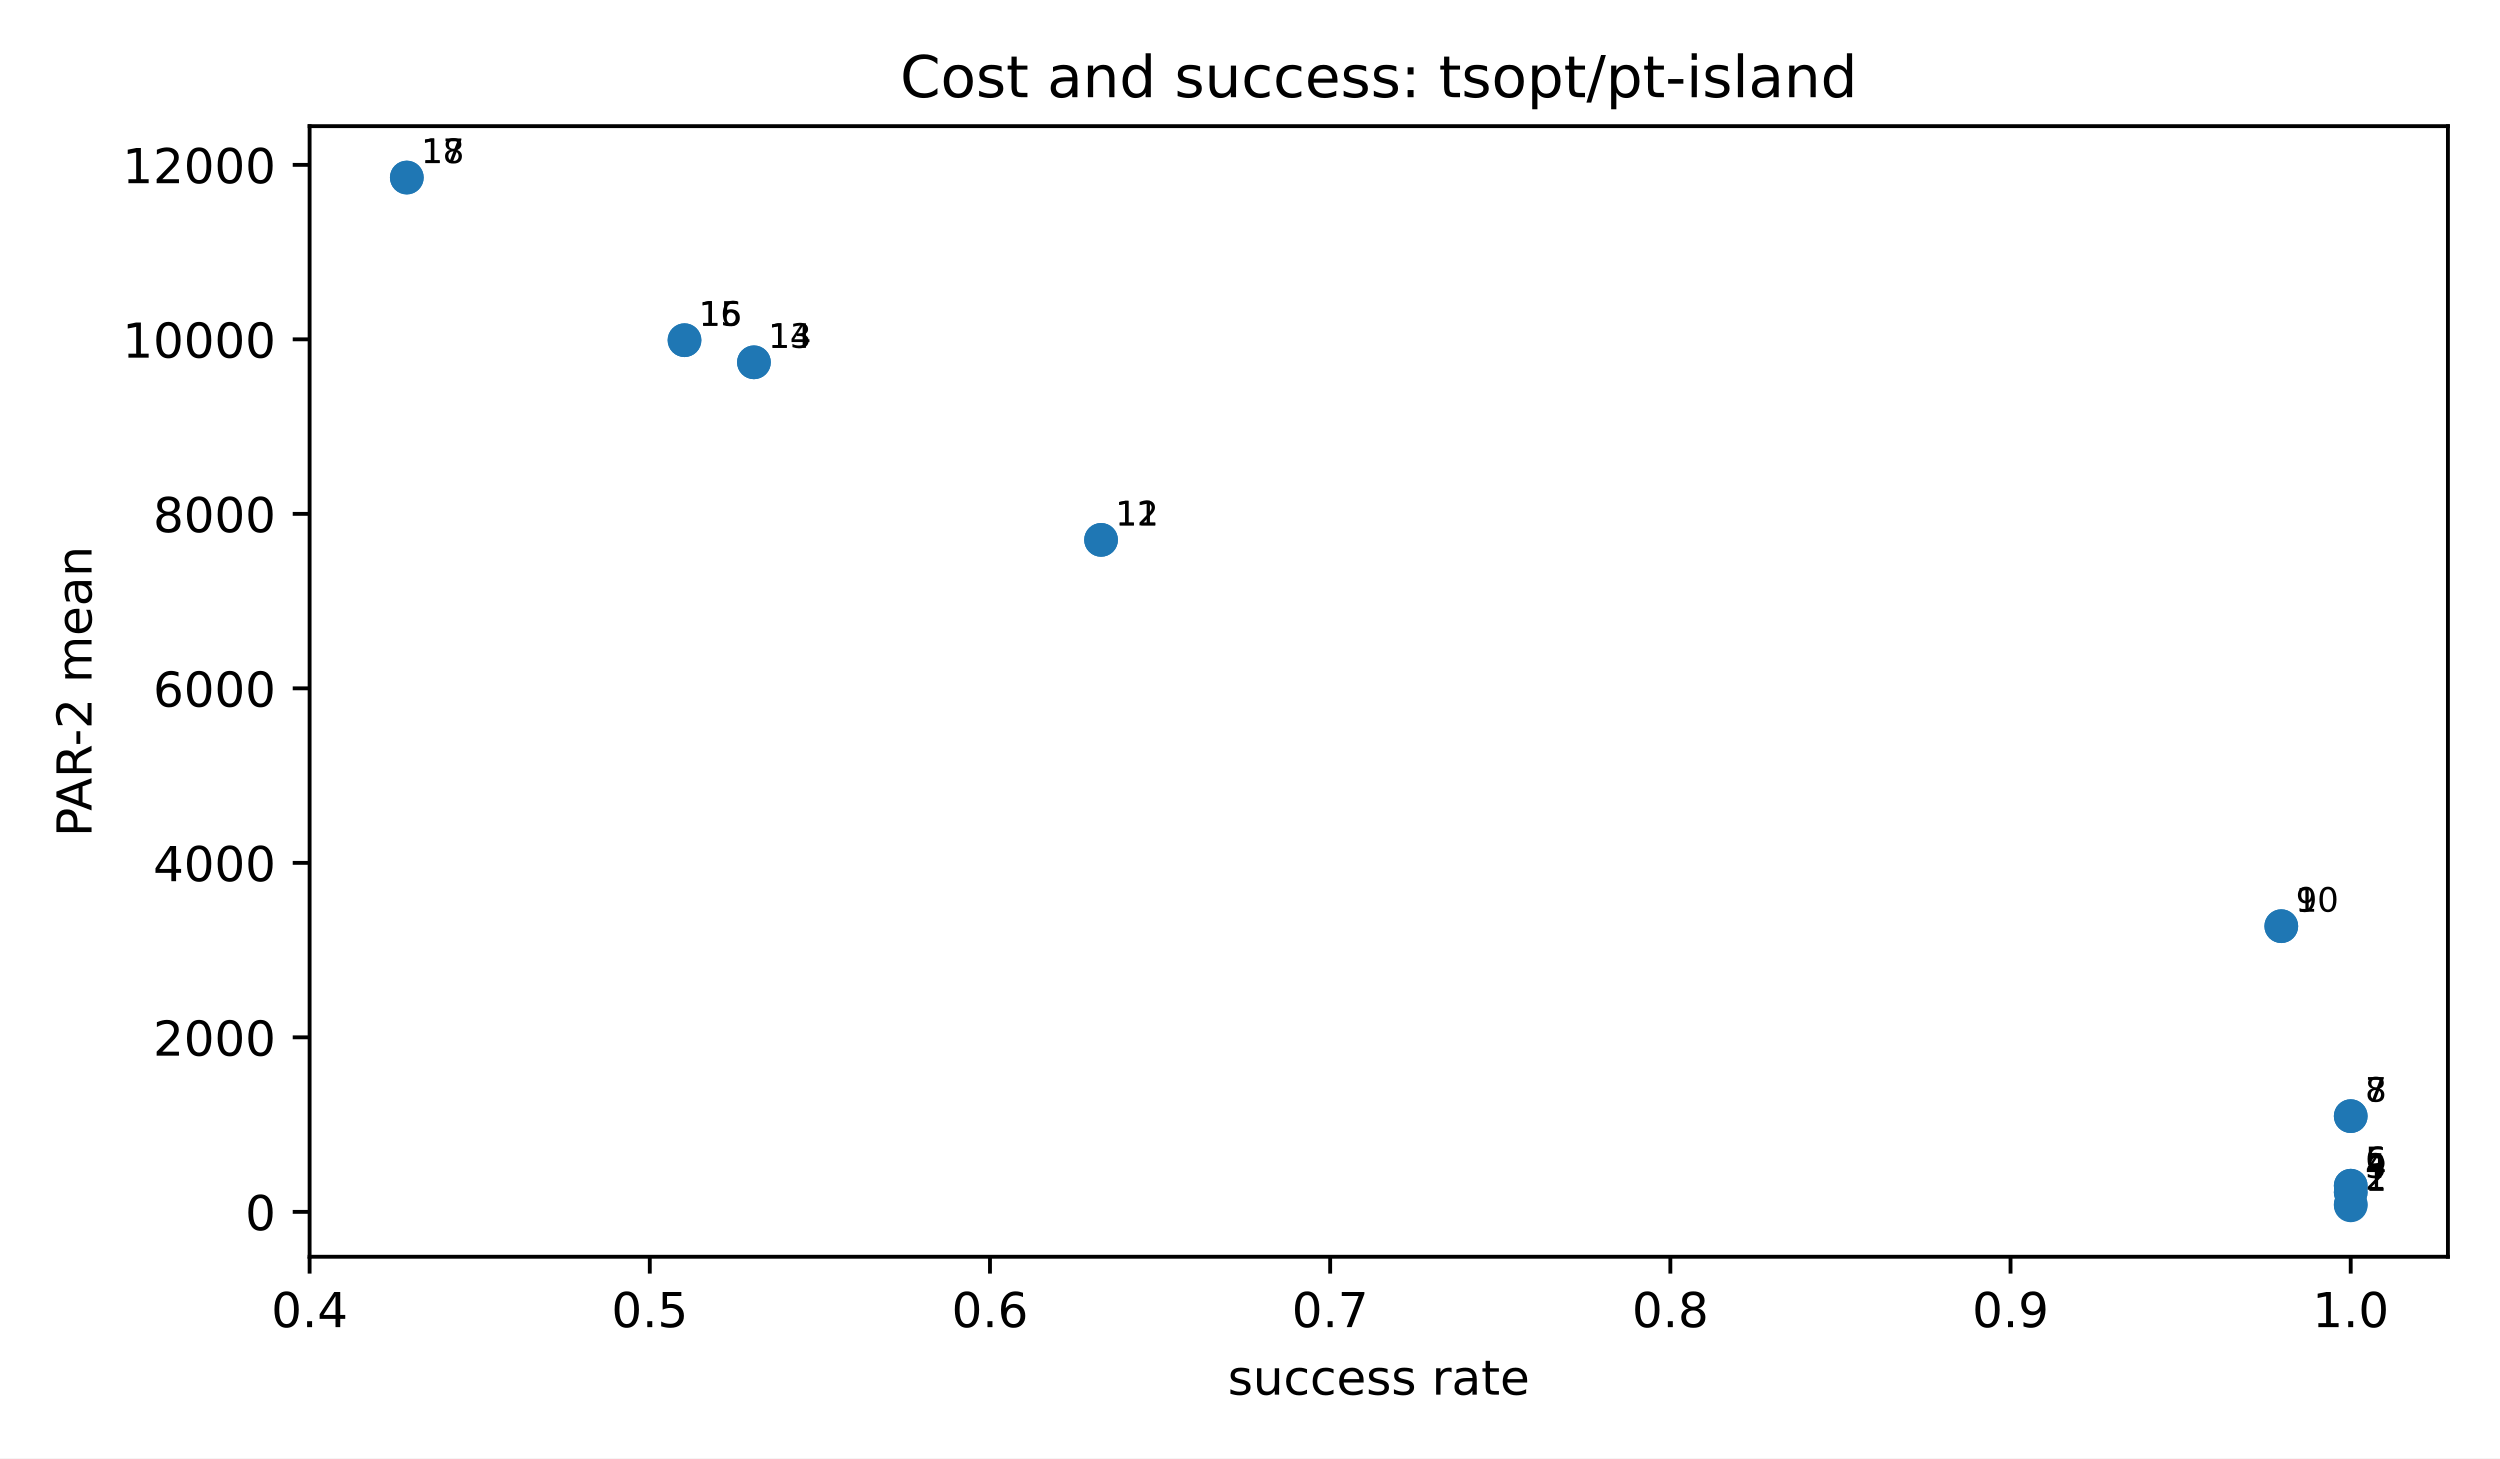
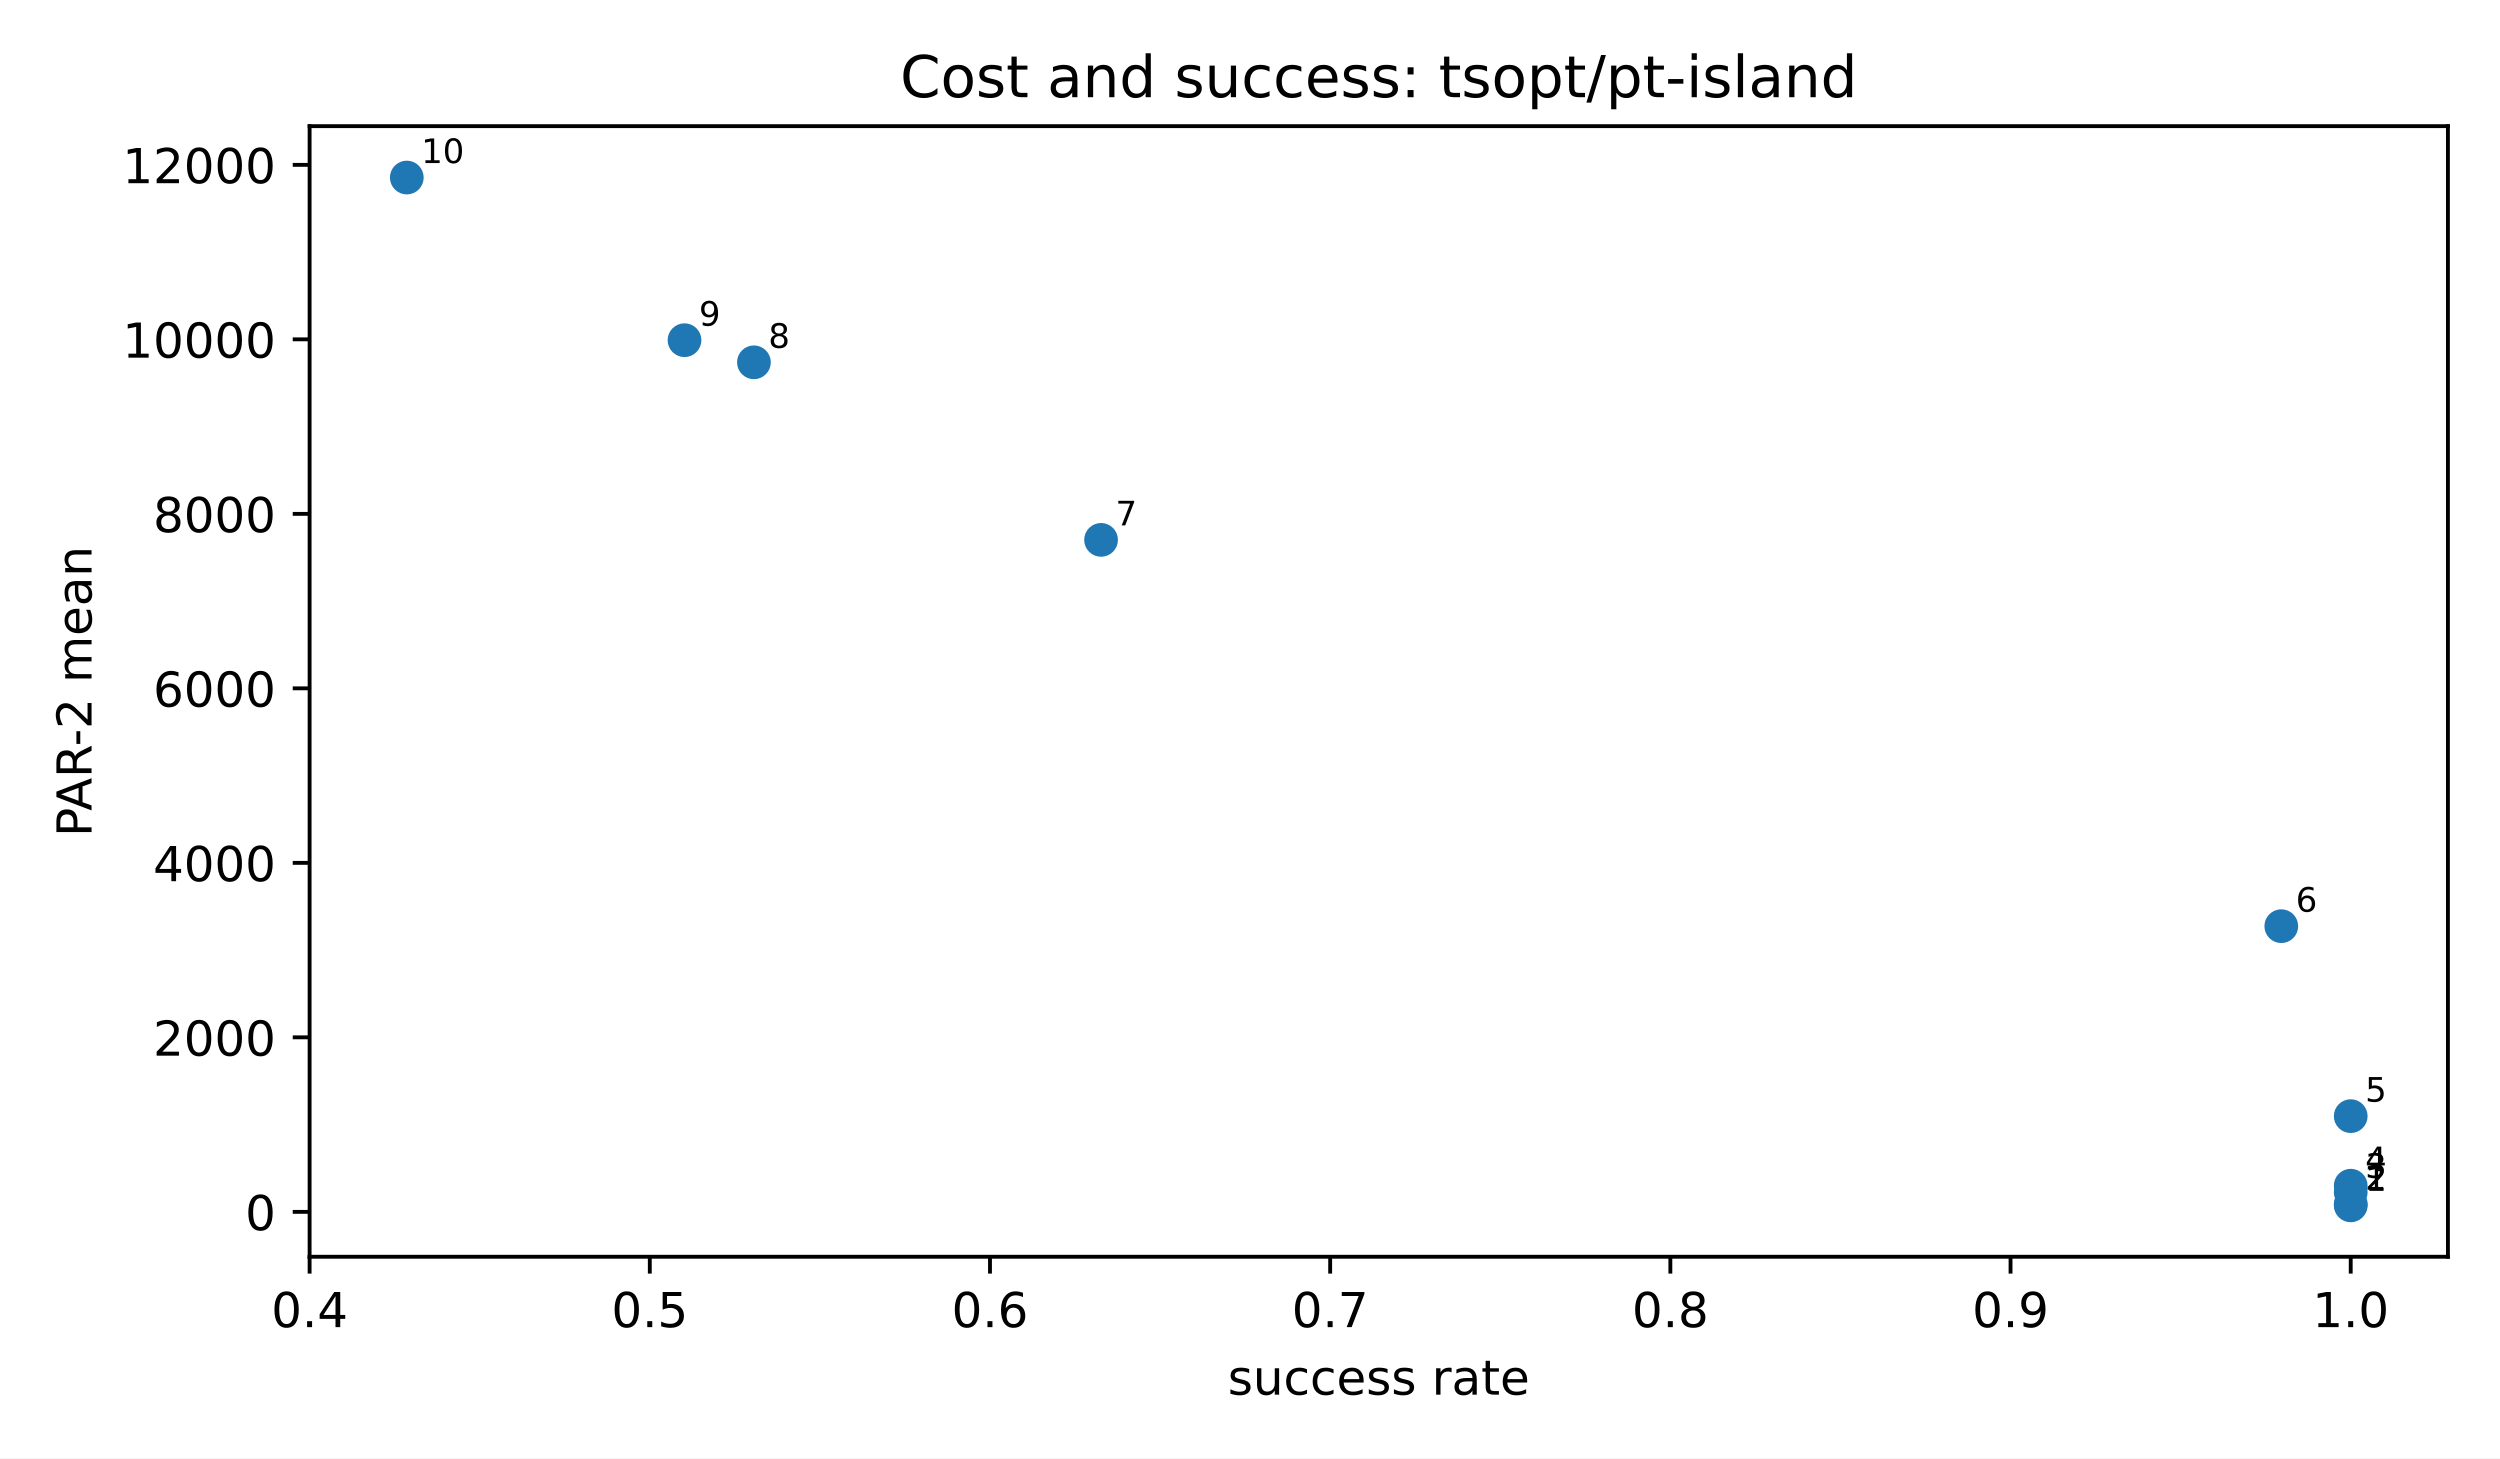
<svg xmlns="http://www.w3.org/2000/svg" xmlns:xlink="http://www.w3.org/1999/xlink" width="518.4pt" height="302.4pt" viewBox="0 0 518.4 302.4" version="1.1">
  <defs>
    <style type="text/css">*{stroke-linejoin: round; stroke-linecap: butt}</style>
  </defs>
  <g id="figure_1">
    <g id="patch_1">
      <path d="M 0 302.4  L 518.4 302.4  L 518.4 0  L 0 0  z " style="fill: #ffffff" />
    </g>
    <g id="axes_1">
      <g id="patch_2">
        <path d="M 64.2 260.6  L 507.6 260.6  L 507.6 26.16  L 64.2 26.16  z " style="fill: #ffffff" />
      </g>
      <g id="PathCollection_1">
        <defs>
-           <path id="m889c54e23f" d="M 0 3  C 0.796 3 1.559 2.684 2.121 2.121  C 2.684 1.559 3 0.796 3 0  C 3 -0.796 2.684 -1.559 2.121 -2.121  C 1.559 -2.684 0.796 -3 0 -3  C -0.796 -3 -1.559 -2.684 -2.121 -2.121  C -2.684 -1.559 -3 -0.796 -3 0  C -3 0.796 -2.684 1.559 -2.121 2.121  C -1.559 2.684 -0.796 3 0 3  z " style="stroke: #1f77b4" />
+           <path id="m0d24d17581" d="M 0 3  C 0.796 3 1.559 2.684 2.121 2.121  C 2.684 1.559 3 0.796 3 0  C 3 -0.796 2.684 -1.559 2.121 -2.121  C 1.559 -2.684 0.796 -3 0 -3  C -0.796 -3 -1.559 -2.684 -2.121 -2.121  C -2.684 -1.559 -3 -0.796 -3 0  C -3 0.796 -2.684 1.559 -2.121 2.121  C -1.559 2.684 -0.796 3 0 3  z " style="stroke: #1f77b4" />
        </defs>
-         <g clip-path="url(#p3ba6c1a559)">
-           <use xlink:href="#m889c54e23f" x="487.445" y="249.944" style="fill: #1f77b4; stroke: #1f77b4" />
-           <use xlink:href="#m889c54e23f" x="487.445" y="249.704" style="fill: #1f77b4; stroke: #1f77b4" />
-           <use xlink:href="#m889c54e23f" x="487.445" y="247.237" style="fill: #1f77b4; stroke: #1f77b4" />
-           <use xlink:href="#m889c54e23f" x="487.445" y="247.237" style="fill: #1f77b4; stroke: #1f77b4" />
-           <use xlink:href="#m889c54e23f" x="487.445" y="245.867" style="fill: #1f77b4; stroke: #1f77b4" />
-           <use xlink:href="#m889c54e23f" x="487.445" y="245.867" style="fill: #1f77b4; stroke: #1f77b4" />
-           <use xlink:href="#m889c54e23f" x="487.445" y="231.443" style="fill: #1f77b4; stroke: #1f77b4" />
-           <use xlink:href="#m889c54e23f" x="487.445" y="231.443" style="fill: #1f77b4; stroke: #1f77b4" />
-           <use xlink:href="#m889c54e23f" x="473.049" y="192.052" style="fill: #1f77b4; stroke: #1f77b4" />
-           <use xlink:href="#m889c54e23f" x="473.049" y="192.052" style="fill: #1f77b4; stroke: #1f77b4" />
-           <use xlink:href="#m889c54e23f" x="228.316" y="111.949" style="fill: #1f77b4; stroke: #1f77b4" />
-           <use xlink:href="#m889c54e23f" x="228.316" y="111.949" style="fill: #1f77b4; stroke: #1f77b4" />
-           <use xlink:href="#m889c54e23f" x="156.335" y="75.13" style="fill: #1f77b4; stroke: #1f77b4" />
-           <use xlink:href="#m889c54e23f" x="156.335" y="75.13" style="fill: #1f77b4; stroke: #1f77b4" />
-           <use xlink:href="#m889c54e23f" x="141.939" y="70.543" style="fill: #1f77b4; stroke: #1f77b4" />
-           <use xlink:href="#m889c54e23f" x="141.939" y="70.543" style="fill: #1f77b4; stroke: #1f77b4" />
-           <use xlink:href="#m889c54e23f" x="84.355" y="36.816" style="fill: #1f77b4; stroke: #1f77b4" />
-           <use xlink:href="#m889c54e23f" x="84.355" y="36.816" style="fill: #1f77b4; stroke: #1f77b4" />
+         <g clip-path="url(#p20f271769a)">
+           <use xlink:href="#m0d24d17581" x="487.445" y="249.944" style="fill: #1f77b4; stroke: #1f77b4" />
+           <use xlink:href="#m0d24d17581" x="487.445" y="249.704" style="fill: #1f77b4; stroke: #1f77b4" />
+           <use xlink:href="#m0d24d17581" x="487.445" y="247.237" style="fill: #1f77b4; stroke: #1f77b4" />
+           <use xlink:href="#m0d24d17581" x="487.445" y="245.867" style="fill: #1f77b4; stroke: #1f77b4" />
+           <use xlink:href="#m0d24d17581" x="487.445" y="231.443" style="fill: #1f77b4; stroke: #1f77b4" />
+           <use xlink:href="#m0d24d17581" x="473.049" y="192.052" style="fill: #1f77b4; stroke: #1f77b4" />
+           <use xlink:href="#m0d24d17581" x="228.316" y="111.949" style="fill: #1f77b4; stroke: #1f77b4" />
+           <use xlink:href="#m0d24d17581" x="156.335" y="75.13" style="fill: #1f77b4; stroke: #1f77b4" />
+           <use xlink:href="#m0d24d17581" x="141.939" y="70.543" style="fill: #1f77b4; stroke: #1f77b4" />
+           <use xlink:href="#m0d24d17581" x="84.355" y="36.816" style="fill: #1f77b4; stroke: #1f77b4" />
        </g>
      </g>
      <g id="matplotlib.axis_1">
        <g id="xtick_1">
          <g id="line2d_1">
            <defs>
-               <path id="m63f96693f0" d="M 0 0  L 0 3.5  " style="stroke: #000000; stroke-width: 0.8" />
+               <path id="mfb028e2f7a" d="M 0 0  L 0 3.5  " style="stroke: #000000; stroke-width: 0.8" />
            </defs>
            <g>
-               <use xlink:href="#m63f96693f0" x="64.2" y="260.6" style="stroke: #000000; stroke-width: 0.8" />
+               <use xlink:href="#mfb028e2f7a" x="64.2" y="260.6" style="stroke: #000000; stroke-width: 0.8" />
            </g>
          </g>
          <g id="text_1">
            <g transform="translate(56.24844 275.1977) scale(0.1 -0.1)">
              <defs>
                <path id="DejaVuSans-13" d="M 2034 4250  Q 1547 4250 1301 3770  Q 1056 3291 1056 2328  Q 1056 1369 1301 889  Q 1547 409 2034 409  Q 2525 409 2770 889  Q 3016 1369 3016 2328  Q 3016 3291 2770 3770  Q 2525 4250 2034 4250  z M 2034 4750  Q 2819 4750 3233 4129  Q 3647 3509 3647 2328  Q 3647 1150 3233 529  Q 2819 -91 2034 -91  Q 1250 -91 836 529  Q 422 1150 422 2328  Q 422 3509 836 4129  Q 1250 4750 2034 4750  z " transform="scale(0.015625)" />
                <path id="DejaVuSans-11" d="M 684 794  L 1344 794  L 1344 0  L 684 0  L 684 794  z " transform="scale(0.015625)" />
                <path id="DejaVuSans-17" d="M 2419 4116  L 825 1625  L 2419 1625  L 2419 4116  z M 2253 4666  L 3047 4666  L 3047 1625  L 3713 1625  L 3713 1100  L 3047 1100  L 3047 0  L 2419 0  L 2419 1100  L 313 1100  L 313 1709  L 2253 4666  z " transform="scale(0.015625)" />
              </defs>
              <use xlink:href="#DejaVuSans-13" />
              <use xlink:href="#DejaVuSans-11" transform="translate(63.625 0)" />
              <use xlink:href="#DejaVuSans-17" transform="translate(95.40625 0)" />
            </g>
          </g>
        </g>
        <g id="xtick_2">
          <g id="line2d_2">
            <g>
-               <use xlink:href="#m63f96693f0" x="134.741" y="260.6" style="stroke: #000000; stroke-width: 0.8" />
+               <use xlink:href="#mfb028e2f7a" x="134.741" y="260.6" style="stroke: #000000; stroke-width: 0.8" />
            </g>
          </g>
          <g id="text_2">
            <g transform="translate(126.7893 275.1977) scale(0.1 -0.1)">
              <defs>
                <path id="DejaVuSans-18" d="M 691 4666  L 3169 4666  L 3169 4134  L 1269 4134  L 1269 2991  Q 1406 3038 1543 3061  Q 1681 3084 1819 3084  Q 2600 3084 3056 2656  Q 3513 2228 3513 1497  Q 3513 744 3044 326  Q 2575 -91 1722 -91  Q 1428 -91 1123 -41  Q 819 9 494 109  L 494 744  Q 775 591 1075 516  Q 1375 441 1709 441  Q 2250 441 2565 725  Q 2881 1009 2881 1497  Q 2881 1984 2565 2268  Q 2250 2553 1709 2553  Q 1456 2553 1204 2497  Q 953 2441 691 2322  L 691 4666  z " transform="scale(0.015625)" />
              </defs>
              <use xlink:href="#DejaVuSans-13" />
              <use xlink:href="#DejaVuSans-11" transform="translate(63.625 0)" />
              <use xlink:href="#DejaVuSans-18" transform="translate(95.40625 0)" />
            </g>
          </g>
        </g>
        <g id="xtick_3">
          <g id="line2d_3">
            <g>
-               <use xlink:href="#m63f96693f0" x="205.282" y="260.6" style="stroke: #000000; stroke-width: 0.8" />
+               <use xlink:href="#mfb028e2f7a" x="205.282" y="260.6" style="stroke: #000000; stroke-width: 0.8" />
            </g>
          </g>
          <g id="text_3">
            <g transform="translate(197.3303 275.1977) scale(0.1 -0.1)">
              <defs>
                <path id="DejaVuSans-19" d="M 2113 2584  Q 1688 2584 1439 2293  Q 1191 2003 1191 1497  Q 1191 994 1439 701  Q 1688 409 2113 409  Q 2538 409 2786 701  Q 3034 994 3034 1497  Q 3034 2003 2786 2293  Q 2538 2584 2113 2584  z M 3366 4563  L 3366 3988  Q 3128 4100 2886 4159  Q 2644 4219 2406 4219  Q 1781 4219 1451 3797  Q 1122 3375 1075 2522  Q 1259 2794 1537 2939  Q 1816 3084 2150 3084  Q 2853 3084 3261 2657  Q 3669 2231 3669 1497  Q 3669 778 3244 343  Q 2819 -91 2113 -91  Q 1303 -91 875 529  Q 447 1150 447 2328  Q 447 3434 972 4092  Q 1497 4750 2381 4750  Q 2619 4750 2861 4703  Q 3103 4656 3366 4563  z " transform="scale(0.015625)" />
              </defs>
              <use xlink:href="#DejaVuSans-13" />
              <use xlink:href="#DejaVuSans-11" transform="translate(63.625 0)" />
              <use xlink:href="#DejaVuSans-19" transform="translate(95.40625 0)" />
            </g>
          </g>
        </g>
        <g id="xtick_4">
          <g id="line2d_4">
            <g>
-               <use xlink:href="#m63f96693f0" x="275.823" y="260.6" style="stroke: #000000; stroke-width: 0.8" />
+               <use xlink:href="#mfb028e2f7a" x="275.823" y="260.6" style="stroke: #000000; stroke-width: 0.8" />
            </g>
          </g>
          <g id="text_4">
            <g transform="translate(267.8712 275.1977) scale(0.1 -0.1)">
              <defs>
                <path id="DejaVuSans-1a" d="M 525 4666  L 3525 4666  L 3525 4397  L 1831 0  L 1172 0  L 2766 4134  L 525 4134  L 525 4666  z " transform="scale(0.015625)" />
              </defs>
              <use xlink:href="#DejaVuSans-13" />
              <use xlink:href="#DejaVuSans-11" transform="translate(63.625 0)" />
              <use xlink:href="#DejaVuSans-1a" transform="translate(95.40625 0)" />
            </g>
          </g>
        </g>
        <g id="xtick_5">
          <g id="line2d_5">
            <g>
-               <use xlink:href="#m63f96693f0" x="346.364" y="260.6" style="stroke: #000000; stroke-width: 0.8" />
+               <use xlink:href="#mfb028e2f7a" x="346.364" y="260.6" style="stroke: #000000; stroke-width: 0.8" />
            </g>
          </g>
          <g id="text_5">
            <g transform="translate(338.4121 275.1977) scale(0.1 -0.1)">
              <defs>
                <path id="DejaVuSans-1b" d="M 2034 2216  Q 1584 2216 1326 1975  Q 1069 1734 1069 1313  Q 1069 891 1326 650  Q 1584 409 2034 409  Q 2484 409 2743 651  Q 3003 894 3003 1313  Q 3003 1734 2745 1975  Q 2488 2216 2034 2216  z M 1403 2484  Q 997 2584 770 2862  Q 544 3141 544 3541  Q 544 4100 942 4425  Q 1341 4750 2034 4750  Q 2731 4750 3128 4425  Q 3525 4100 3525 3541  Q 3525 3141 3298 2862  Q 3072 2584 2669 2484  Q 3125 2378 3379 2068  Q 3634 1759 3634 1313  Q 3634 634 3220 271  Q 2806 -91 2034 -91  Q 1263 -91 848 271  Q 434 634 434 1313  Q 434 1759 690 2068  Q 947 2378 1403 2484  z M 1172 3481  Q 1172 3119 1398 2916  Q 1625 2713 2034 2713  Q 2441 2713 2670 2916  Q 2900 3119 2900 3481  Q 2900 3844 2670 4047  Q 2441 4250 2034 4250  Q 1625 4250 1398 4047  Q 1172 3844 1172 3481  z " transform="scale(0.015625)" />
              </defs>
              <use xlink:href="#DejaVuSans-13" />
              <use xlink:href="#DejaVuSans-11" transform="translate(63.625 0)" />
              <use xlink:href="#DejaVuSans-1b" transform="translate(95.40625 0)" />
            </g>
          </g>
        </g>
        <g id="xtick_6">
          <g id="line2d_6">
            <g>
-               <use xlink:href="#m63f96693f0" x="416.905" y="260.6" style="stroke: #000000; stroke-width: 0.8" />
+               <use xlink:href="#mfb028e2f7a" x="416.905" y="260.6" style="stroke: #000000; stroke-width: 0.8" />
            </g>
          </g>
          <g id="text_6">
            <g transform="translate(408.953 275.1977) scale(0.1 -0.1)">
              <defs>
                <path id="DejaVuSans-1c" d="M 703 97  L 703 672  Q 941 559 1184 500  Q 1428 441 1663 441  Q 2288 441 2617 861  Q 2947 1281 2994 2138  Q 2813 1869 2534 1725  Q 2256 1581 1919 1581  Q 1219 1581 811 2004  Q 403 2428 403 3163  Q 403 3881 828 4315  Q 1253 4750 1959 4750  Q 2769 4750 3195 4129  Q 3622 3509 3622 2328  Q 3622 1225 3098 567  Q 2575 -91 1691 -91  Q 1453 -91 1209 -44  Q 966 3 703 97  z M 1959 2075  Q 2384 2075 2632 2365  Q 2881 2656 2881 3163  Q 2881 3666 2632 3958  Q 2384 4250 1959 4250  Q 1534 4250 1286 3958  Q 1038 3666 1038 3163  Q 1038 2656 1286 2365  Q 1534 2075 1959 2075  z " transform="scale(0.015625)" />
              </defs>
              <use xlink:href="#DejaVuSans-13" />
              <use xlink:href="#DejaVuSans-11" transform="translate(63.625 0)" />
              <use xlink:href="#DejaVuSans-1c" transform="translate(95.40625 0)" />
            </g>
          </g>
        </g>
        <g id="xtick_7">
          <g id="line2d_7">
            <g>
-               <use xlink:href="#m63f96693f0" x="487.445" y="260.6" style="stroke: #000000; stroke-width: 0.8" />
+               <use xlink:href="#mfb028e2f7a" x="487.445" y="260.6" style="stroke: #000000; stroke-width: 0.8" />
            </g>
          </g>
          <g id="text_7">
            <g transform="translate(479.4939 275.1977) scale(0.1 -0.1)">
              <defs>
                <path id="DejaVuSans-14" d="M 794 531  L 1825 531  L 1825 4091  L 703 3866  L 703 4441  L 1819 4666  L 2450 4666  L 2450 531  L 3481 531  L 3481 0  L 794 0  L 794 531  z " transform="scale(0.015625)" />
              </defs>
              <use xlink:href="#DejaVuSans-14" />
              <use xlink:href="#DejaVuSans-11" transform="translate(63.625 0)" />
              <use xlink:href="#DejaVuSans-13" transform="translate(95.40625 0)" />
            </g>
          </g>
        </g>
        <g id="text_8">
          <g transform="translate(254.5969 289.1977) scale(0.1 -0.1)">
            <defs>
              <path id="DejaVuSans-56" d="M 2834 3397  L 2834 2853  Q 2591 2978 2328 3040  Q 2066 3103 1784 3103  Q 1356 3103 1142 2972  Q 928 2841 928 2578  Q 928 2378 1081 2264  Q 1234 2150 1697 2047  L 1894 2003  Q 2506 1872 2764 1633  Q 3022 1394 3022 966  Q 3022 478 2636 193  Q 2250 -91 1575 -91  Q 1294 -91 989 -36  Q 684 19 347 128  L 347 722  Q 666 556 975 473  Q 1284 391 1588 391  Q 1994 391 2212 530  Q 2431 669 2431 922  Q 2431 1156 2273 1281  Q 2116 1406 1581 1522  L 1381 1569  Q 847 1681 609 1914  Q 372 2147 372 2553  Q 372 3047 722 3315  Q 1072 3584 1716 3584  Q 2034 3584 2315 3537  Q 2597 3491 2834 3397  z " transform="scale(0.015625)" />
              <path id="DejaVuSans-58" d="M 544 1381  L 544 3500  L 1119 3500  L 1119 1403  Q 1119 906 1312 657  Q 1506 409 1894 409  Q 2359 409 2629 706  Q 2900 1003 2900 1516  L 2900 3500  L 3475 3500  L 3475 0  L 2900 0  L 2900 538  Q 2691 219 2414 64  Q 2138 -91 1772 -91  Q 1169 -91 856 284  Q 544 659 544 1381  z M 1991 3584  L 1991 3584  z " transform="scale(0.015625)" />
              <path id="DejaVuSans-46" d="M 3122 3366  L 3122 2828  Q 2878 2963 2633 3030  Q 2388 3097 2138 3097  Q 1578 3097 1268 2742  Q 959 2388 959 1747  Q 959 1106 1268 751  Q 1578 397 2138 397  Q 2388 397 2633 464  Q 2878 531 3122 666  L 3122 134  Q 2881 22 2623 -34  Q 2366 -91 2075 -91  Q 1284 -91 818 406  Q 353 903 353 1747  Q 353 2603 823 3093  Q 1294 3584 2113 3584  Q 2378 3584 2631 3529  Q 2884 3475 3122 3366  z " transform="scale(0.015625)" />
              <path id="DejaVuSans-48" d="M 3597 1894  L 3597 1613  L 953 1613  Q 991 1019 1311 708  Q 1631 397 2203 397  Q 2534 397 2845 478  Q 3156 559 3463 722  L 3463 178  Q 3153 47 2828 -22  Q 2503 -91 2169 -91  Q 1331 -91 842 396  Q 353 884 353 1716  Q 353 2575 817 3079  Q 1281 3584 2069 3584  Q 2775 3584 3186 3129  Q 3597 2675 3597 1894  z M 3022 2063  Q 3016 2534 2758 2815  Q 2500 3097 2075 3097  Q 1594 3097 1305 2825  Q 1016 2553 972 2059  L 3022 2063  z " transform="scale(0.015625)" />
              <path id="DejaVuSans-3" transform="scale(0.015625)" />
              <path id="DejaVuSans-55" d="M 2631 2963  Q 2534 3019 2420 3045  Q 2306 3072 2169 3072  Q 1681 3072 1420 2755  Q 1159 2438 1159 1844  L 1159 0  L 581 0  L 581 3500  L 1159 3500  L 1159 2956  Q 1341 3275 1631 3429  Q 1922 3584 2338 3584  Q 2397 3584 2469 3576  Q 2541 3569 2628 3553  L 2631 2963  z " transform="scale(0.015625)" />
              <path id="DejaVuSans-44" d="M 2194 1759  Q 1497 1759 1228 1600  Q 959 1441 959 1056  Q 959 750 1161 570  Q 1363 391 1709 391  Q 2188 391 2477 730  Q 2766 1069 2766 1631  L 2766 1759  L 2194 1759  z M 3341 1997  L 3341 0  L 2766 0  L 2766 531  Q 2569 213 2275 61  Q 1981 -91 1556 -91  Q 1019 -91 701 211  Q 384 513 384 1019  Q 384 1609 779 1909  Q 1175 2209 1959 2209  L 2766 2209  L 2766 2266  Q 2766 2663 2505 2880  Q 2244 3097 1772 3097  Q 1472 3097 1187 3025  Q 903 2953 641 2809  L 641 3341  Q 956 3463 1253 3523  Q 1550 3584 1831 3584  Q 2591 3584 2966 3190  Q 3341 2797 3341 1997  z " transform="scale(0.015625)" />
              <path id="DejaVuSans-57" d="M 1172 4494  L 1172 3500  L 2356 3500  L 2356 3053  L 1172 3053  L 1172 1153  Q 1172 725 1289 603  Q 1406 481 1766 481  L 2356 481  L 2356 0  L 1766 0  Q 1100 0 847 248  Q 594 497 594 1153  L 594 3053  L 172 3053  L 172 3500  L 594 3500  L 594 4494  L 1172 4494  z " transform="scale(0.015625)" />
            </defs>
            <use xlink:href="#DejaVuSans-56" />
            <use xlink:href="#DejaVuSans-58" transform="translate(52.09375 0)" />
            <use xlink:href="#DejaVuSans-46" transform="translate(115.4688 0)" />
            <use xlink:href="#DejaVuSans-46" transform="translate(170.4531 0)" />
            <use xlink:href="#DejaVuSans-48" transform="translate(225.4375 0)" />
            <use xlink:href="#DejaVuSans-56" transform="translate(286.9688 0)" />
            <use xlink:href="#DejaVuSans-56" transform="translate(339.0625 0)" />
            <use xlink:href="#DejaVuSans-3" transform="translate(391.1562 0)" />
            <use xlink:href="#DejaVuSans-55" transform="translate(422.9375 0)" />
            <use xlink:href="#DejaVuSans-44" transform="translate(464.0469 0)" />
            <use xlink:href="#DejaVuSans-57" transform="translate(525.3281 0)" />
            <use xlink:href="#DejaVuSans-48" transform="translate(564.5312 0)" />
          </g>
        </g>
      </g>
      <g id="matplotlib.axis_2">
        <g id="ytick_1">
          <g id="line2d_8">
            <defs>
-               <path id="m4fca760bf7" d="M 0 0  L -3.5 0  " style="stroke: #000000; stroke-width: 0.8" />
+               <path id="m0eca813996" d="M 0 0  L -3.5 0  " style="stroke: #000000; stroke-width: 0.8" />
            </defs>
            <g>
-               <use xlink:href="#m4fca760bf7" x="64.2" y="251.288" style="stroke: #000000; stroke-width: 0.8" />
+               <use xlink:href="#m0eca813996" x="64.2" y="251.288" style="stroke: #000000; stroke-width: 0.8" />
            </g>
          </g>
          <g id="text_9">
            <g transform="translate(50.8375 255.0864) scale(0.1 -0.1)">
              <use xlink:href="#DejaVuSans-13" />
            </g>
          </g>
        </g>
        <g id="ytick_2">
          <g id="line2d_9">
            <g>
-               <use xlink:href="#m4fca760bf7" x="64.2" y="215.104" style="stroke: #000000; stroke-width: 0.8" />
+               <use xlink:href="#m0eca813996" x="64.2" y="215.104" style="stroke: #000000; stroke-width: 0.8" />
            </g>
          </g>
          <g id="text_10">
            <g transform="translate(31.75 218.9025) scale(0.1 -0.1)">
              <defs>
                <path id="DejaVuSans-15" d="M 1228 531  L 3431 531  L 3431 0  L 469 0  L 469 531  Q 828 903 1448 1529  Q 2069 2156 2228 2338  Q 2531 2678 2651 2914  Q 2772 3150 2772 3378  Q 2772 3750 2511 3984  Q 2250 4219 1831 4219  Q 1534 4219 1204 4116  Q 875 4013 500 3803  L 500 4441  Q 881 4594 1212 4672  Q 1544 4750 1819 4750  Q 2544 4750 2975 4387  Q 3406 4025 3406 3419  Q 3406 3131 3298 2873  Q 3191 2616 2906 2266  Q 2828 2175 2409 1742  Q 1991 1309 1228 531  z " transform="scale(0.015625)" />
              </defs>
              <use xlink:href="#DejaVuSans-15" />
              <use xlink:href="#DejaVuSans-13" transform="translate(63.625 0)" />
              <use xlink:href="#DejaVuSans-13" transform="translate(127.25 0)" />
              <use xlink:href="#DejaVuSans-13" transform="translate(190.875 0)" />
            </g>
          </g>
        </g>
        <g id="ytick_3">
          <g id="line2d_10">
            <g>
-               <use xlink:href="#m4fca760bf7" x="64.2" y="178.92" style="stroke: #000000; stroke-width: 0.8" />
+               <use xlink:href="#m0eca813996" x="64.2" y="178.92" style="stroke: #000000; stroke-width: 0.8" />
            </g>
          </g>
          <g id="text_11">
            <g transform="translate(31.75 182.7186) scale(0.1 -0.1)">
              <use xlink:href="#DejaVuSans-17" />
              <use xlink:href="#DejaVuSans-13" transform="translate(63.625 0)" />
              <use xlink:href="#DejaVuSans-13" transform="translate(127.25 0)" />
              <use xlink:href="#DejaVuSans-13" transform="translate(190.875 0)" />
            </g>
          </g>
        </g>
        <g id="ytick_4">
          <g id="line2d_11">
            <g>
-               <use xlink:href="#m4fca760bf7" x="64.2" y="142.736" style="stroke: #000000; stroke-width: 0.8" />
+               <use xlink:href="#m0eca813996" x="64.2" y="142.736" style="stroke: #000000; stroke-width: 0.8" />
            </g>
          </g>
          <g id="text_12">
            <g transform="translate(31.75 146.5347) scale(0.1 -0.1)">
              <use xlink:href="#DejaVuSans-19" />
              <use xlink:href="#DejaVuSans-13" transform="translate(63.625 0)" />
              <use xlink:href="#DejaVuSans-13" transform="translate(127.25 0)" />
              <use xlink:href="#DejaVuSans-13" transform="translate(190.875 0)" />
            </g>
          </g>
        </g>
        <g id="ytick_5">
          <g id="line2d_12">
            <g>
-               <use xlink:href="#m4fca760bf7" x="64.2" y="106.552" style="stroke: #000000; stroke-width: 0.8" />
+               <use xlink:href="#m0eca813996" x="64.2" y="106.552" style="stroke: #000000; stroke-width: 0.8" />
            </g>
          </g>
          <g id="text_13">
            <g transform="translate(31.75 110.3508) scale(0.1 -0.1)">
              <use xlink:href="#DejaVuSans-1b" />
              <use xlink:href="#DejaVuSans-13" transform="translate(63.625 0)" />
              <use xlink:href="#DejaVuSans-13" transform="translate(127.25 0)" />
              <use xlink:href="#DejaVuSans-13" transform="translate(190.875 0)" />
            </g>
          </g>
        </g>
        <g id="ytick_6">
          <g id="line2d_13">
            <g>
-               <use xlink:href="#m4fca760bf7" x="64.2" y="70.368" style="stroke: #000000; stroke-width: 0.8" />
+               <use xlink:href="#m0eca813996" x="64.2" y="70.368" style="stroke: #000000; stroke-width: 0.8" />
            </g>
          </g>
          <g id="text_14">
            <g transform="translate(25.3875 74.1669) scale(0.1 -0.1)">
              <use xlink:href="#DejaVuSans-14" />
              <use xlink:href="#DejaVuSans-13" transform="translate(63.625 0)" />
              <use xlink:href="#DejaVuSans-13" transform="translate(127.25 0)" />
              <use xlink:href="#DejaVuSans-13" transform="translate(190.875 0)" />
              <use xlink:href="#DejaVuSans-13" transform="translate(254.5 0)" />
            </g>
          </g>
        </g>
        <g id="ytick_7">
          <g id="line2d_14">
            <g>
-               <use xlink:href="#m4fca760bf7" x="64.2" y="34.184" style="stroke: #000000; stroke-width: 0.8" />
+               <use xlink:href="#m0eca813996" x="64.2" y="34.184" style="stroke: #000000; stroke-width: 0.8" />
            </g>
          </g>
          <g id="text_15">
            <g transform="translate(25.3875 37.983) scale(0.1 -0.1)">
              <use xlink:href="#DejaVuSans-14" />
              <use xlink:href="#DejaVuSans-15" transform="translate(63.625 0)" />
              <use xlink:href="#DejaVuSans-13" transform="translate(127.25 0)" />
              <use xlink:href="#DejaVuSans-13" transform="translate(190.875 0)" />
              <use xlink:href="#DejaVuSans-13" transform="translate(254.5 0)" />
            </g>
          </g>
        </g>
        <g id="text_16">
          <g transform="translate(18.98516 173.5214) rotate(-90) scale(0.1 -0.1)">
            <defs>
              <path id="DejaVuSans-33" d="M 1259 4147  L 1259 2394  L 2053 2394  Q 2494 2394 2734 2622  Q 2975 2850 2975 3272  Q 2975 3691 2734 3919  Q 2494 4147 2053 4147  L 1259 4147  z M 628 4666  L 2053 4666  Q 2838 4666 3239 4311  Q 3641 3956 3641 3272  Q 3641 2581 3239 2228  Q 2838 1875 2053 1875  L 1259 1875  L 1259 0  L 628 0  L 628 4666  z " transform="scale(0.015625)" />
              <path id="DejaVuSans-24" d="M 2188 4044  L 1331 1722  L 3047 1722  L 2188 4044  z M 1831 4666  L 2547 4666  L 4325 0  L 3669 0  L 3244 1197  L 1141 1197  L 716 0  L 50 0  L 1831 4666  z " transform="scale(0.015625)" />
              <path id="DejaVuSans-35" d="M 2841 2188  Q 3044 2119 3236 1894  Q 3428 1669 3622 1275  L 4263 0  L 3584 0  L 2988 1197  Q 2756 1666 2539 1819  Q 2322 1972 1947 1972  L 1259 1972  L 1259 0  L 628 0  L 628 4666  L 2053 4666  Q 2853 4666 3247 4331  Q 3641 3997 3641 3322  Q 3641 2881 3436 2590  Q 3231 2300 2841 2188  z M 1259 4147  L 1259 2491  L 2053 2491  Q 2509 2491 2742 2702  Q 2975 2913 2975 3322  Q 2975 3731 2742 3939  Q 2509 4147 2053 4147  L 1259 4147  z " transform="scale(0.015625)" />
              <path id="DejaVuSans-10" d="M 313 2009  L 1997 2009  L 1997 1497  L 313 1497  L 313 2009  z " transform="scale(0.015625)" />
              <path id="DejaVuSans-50" d="M 3328 2828  Q 3544 3216 3844 3400  Q 4144 3584 4550 3584  Q 5097 3584 5394 3201  Q 5691 2819 5691 2113  L 5691 0  L 5113 0  L 5113 2094  Q 5113 2597 4934 2840  Q 4756 3084 4391 3084  Q 3944 3084 3684 2787  Q 3425 2491 3425 1978  L 3425 0  L 2847 0  L 2847 2094  Q 2847 2600 2669 2842  Q 2491 3084 2119 3084  Q 1678 3084 1418 2786  Q 1159 2488 1159 1978  L 1159 0  L 581 0  L 581 3500  L 1159 3500  L 1159 2956  Q 1356 3278 1631 3431  Q 1906 3584 2284 3584  Q 2666 3584 2933 3390  Q 3200 3197 3328 2828  z " transform="scale(0.015625)" />
              <path id="DejaVuSans-51" d="M 3513 2113  L 3513 0  L 2938 0  L 2938 2094  Q 2938 2591 2744 2837  Q 2550 3084 2163 3084  Q 1697 3084 1428 2787  Q 1159 2491 1159 1978  L 1159 0  L 581 0  L 581 3500  L 1159 3500  L 1159 2956  Q 1366 3272 1645 3428  Q 1925 3584 2291 3584  Q 2894 3584 3203 3211  Q 3513 2838 3513 2113  z " transform="scale(0.015625)" />
            </defs>
            <use xlink:href="#DejaVuSans-33" />
            <use xlink:href="#DejaVuSans-24" transform="translate(53.90625 0)" />
            <use xlink:href="#DejaVuSans-35" transform="translate(122.3125 0)" />
            <use xlink:href="#DejaVuSans-10" transform="translate(187.75 0)" />
            <use xlink:href="#DejaVuSans-15" transform="translate(223.8281 0)" />
            <use xlink:href="#DejaVuSans-3" transform="translate(287.4531 0)" />
            <use xlink:href="#DejaVuSans-50" transform="translate(319.2344 0)" />
            <use xlink:href="#DejaVuSans-48" transform="translate(416.6406 0)" />
            <use xlink:href="#DejaVuSans-44" transform="translate(478.1719 0)" />
            <use xlink:href="#DejaVuSans-51" transform="translate(539.4531 0)" />
          </g>
        </g>
      </g>
      <g id="patch_3">
        <path d="M 64.2 260.6  L 64.2 26.16  " style="fill: none; stroke: #000000; stroke-width: 0.8; stroke-linejoin: miter; stroke-linecap: square" />
      </g>
      <g id="patch_4">
        <path d="M 507.6 260.6  L 507.6 26.16  " style="fill: none; stroke: #000000; stroke-width: 0.8; stroke-linejoin: miter; stroke-linecap: square" />
      </g>
      <g id="patch_5">
        <path d="M 64.2 260.6  L 507.6 260.6  " style="fill: none; stroke: #000000; stroke-width: 0.8; stroke-linejoin: miter; stroke-linecap: square" />
      </g>
      <g id="patch_6">
        <path d="M 64.2 26.16  L 507.6 26.16  " style="fill: none; stroke: #000000; stroke-width: 0.8; stroke-linejoin: miter; stroke-linecap: square" />
      </g>
      <g id="text_17">
        <g transform="translate(490.4455 246.9436) scale(0.07 -0.07)">
          <use xlink:href="#DejaVuSans-14" />
        </g>
      </g>
      <g id="text_18">
        <g transform="translate(490.4455 246.7036) scale(0.07 -0.07)">
          <use xlink:href="#DejaVuSans-15" />
        </g>
      </g>
      <g id="text_19">
        <g transform="translate(490.4455 244.2369) scale(0.07 -0.07)">
          <defs>
            <path id="DejaVuSans-16" d="M 2597 2516  Q 3050 2419 3304 2112  Q 3559 1806 3559 1356  Q 3559 666 3084 287  Q 2609 -91 1734 -91  Q 1441 -91 1130 -33  Q 819 25 488 141  L 488 750  Q 750 597 1062 519  Q 1375 441 1716 441  Q 2309 441 2620 675  Q 2931 909 2931 1356  Q 2931 1769 2642 2001  Q 2353 2234 1838 2234  L 1294 2234  L 1294 2753  L 1863 2753  Q 2328 2753 2575 2939  Q 2822 3125 2822 3475  Q 2822 3834 2567 4026  Q 2313 4219 1838 4219  Q 1578 4219 1281 4162  Q 984 4106 628 3988  L 628 4550  Q 988 4650 1302 4700  Q 1616 4750 1894 4750  Q 2613 4750 3031 4423  Q 3450 4097 3450 3541  Q 3450 3153 3228 2886  Q 3006 2619 2597 2516  z " transform="scale(0.015625)" />
          </defs>
          <use xlink:href="#DejaVuSans-16" />
        </g>
      </g>
      <g id="text_20">
-         <g transform="translate(490.4455 244.2369) scale(0.07 -0.07)">
+         <g transform="translate(490.4455 242.8667) scale(0.07 -0.07)">
          <use xlink:href="#DejaVuSans-17" />
        </g>
      </g>
      <g id="text_21">
-         <g transform="translate(490.4455 242.8667) scale(0.07 -0.07)">
+         <g transform="translate(490.4455 228.4426) scale(0.07 -0.07)">
          <use xlink:href="#DejaVuSans-18" />
        </g>
      </g>
      <g id="text_22">
-         <g transform="translate(490.4455 242.8667) scale(0.07 -0.07)">
+         <g transform="translate(476.0494 189.052) scale(0.07 -0.07)">
          <use xlink:href="#DejaVuSans-19" />
        </g>
      </g>
      <g id="text_23">
-         <g transform="translate(490.4455 228.4426) scale(0.07 -0.07)">
+         <g transform="translate(231.3156 108.9486) scale(0.07 -0.07)">
          <use xlink:href="#DejaVuSans-1a" />
        </g>
      </g>
      <g id="text_24">
-         <g transform="translate(490.4455 228.4426) scale(0.07 -0.07)">
+         <g transform="translate(159.3351 72.12995) scale(0.07 -0.07)">
          <use xlink:href="#DejaVuSans-1b" />
        </g>
      </g>
      <g id="text_25">
-         <g transform="translate(476.0494 189.052) scale(0.07 -0.07)">
+         <g transform="translate(144.939 67.54309) scale(0.07 -0.07)">
          <use xlink:href="#DejaVuSans-1c" />
        </g>
      </g>
      <g id="text_26">
-         <g transform="translate(476.0494 189.052) scale(0.07 -0.07)">
+         <g transform="translate(87.35455 33.81636) scale(0.07 -0.07)">
          <use xlink:href="#DejaVuSans-14" />
          <use xlink:href="#DejaVuSans-13" transform="translate(63.625 0)" />
        </g>
      </g>
      <g id="text_27">
-         <g transform="translate(231.3156 108.9486) scale(0.07 -0.07)">
-           <use xlink:href="#DejaVuSans-14" />
-           <use xlink:href="#DejaVuSans-14" transform="translate(63.625 0)" />
-         </g>
-       </g>
-       <g id="text_28">
-         <g transform="translate(231.3156 108.9486) scale(0.07 -0.07)">
-           <use xlink:href="#DejaVuSans-14" />
-           <use xlink:href="#DejaVuSans-15" transform="translate(63.625 0)" />
-         </g>
-       </g>
-       <g id="text_29">
-         <g transform="translate(159.3351 72.12995) scale(0.07 -0.07)">
-           <use xlink:href="#DejaVuSans-14" />
-           <use xlink:href="#DejaVuSans-16" transform="translate(63.625 0)" />
-         </g>
-       </g>
-       <g id="text_30">
-         <g transform="translate(159.3351 72.12995) scale(0.07 -0.07)">
-           <use xlink:href="#DejaVuSans-14" />
-           <use xlink:href="#DejaVuSans-17" transform="translate(63.625 0)" />
-         </g>
-       </g>
-       <g id="text_31">
-         <g transform="translate(144.939 67.54309) scale(0.07 -0.07)">
-           <use xlink:href="#DejaVuSans-14" />
-           <use xlink:href="#DejaVuSans-18" transform="translate(63.625 0)" />
-         </g>
-       </g>
-       <g id="text_32">
-         <g transform="translate(144.939 67.54309) scale(0.07 -0.07)">
-           <use xlink:href="#DejaVuSans-14" />
-           <use xlink:href="#DejaVuSans-19" transform="translate(63.625 0)" />
-         </g>
-       </g>
-       <g id="text_33">
-         <g transform="translate(87.35455 33.81636) scale(0.07 -0.07)">
-           <use xlink:href="#DejaVuSans-14" />
-           <use xlink:href="#DejaVuSans-1a" transform="translate(63.625 0)" />
-         </g>
-       </g>
-       <g id="text_34">
-         <g transform="translate(87.35455 33.81636) scale(0.07 -0.07)">
-           <use xlink:href="#DejaVuSans-14" />
-           <use xlink:href="#DejaVuSans-1b" transform="translate(63.625 0)" />
-         </g>
-       </g>
-       <g id="text_35">
        <g transform="translate(186.6562 20.16) scale(0.12 -0.12)">
          <defs>
            <path id="DejaVuSans-26" d="M 4122 4306  L 4122 3641  Q 3803 3938 3442 4084  Q 3081 4231 2675 4231  Q 1875 4231 1450 3742  Q 1025 3253 1025 2328  Q 1025 1406 1450 917  Q 1875 428 2675 428  Q 3081 428 3442 575  Q 3803 722 4122 1019  L 4122 359  Q 3791 134 3420 21  Q 3050 -91 2638 -91  Q 1578 -91 968 557  Q 359 1206 359 2328  Q 359 3453 968 4101  Q 1578 4750 2638 4750  Q 3056 4750 3426 4639  Q 3797 4528 4122 4306  z " transform="scale(0.015625)" />
            <path id="DejaVuSans-52" d="M 1959 3097  Q 1497 3097 1228 2736  Q 959 2375 959 1747  Q 959 1119 1226 758  Q 1494 397 1959 397  Q 2419 397 2687 759  Q 2956 1122 2956 1747  Q 2956 2369 2687 2733  Q 2419 3097 1959 3097  z M 1959 3584  Q 2709 3584 3137 3096  Q 3566 2609 3566 1747  Q 3566 888 3137 398  Q 2709 -91 1959 -91  Q 1206 -91 779 398  Q 353 888 353 1747  Q 353 2609 779 3096  Q 1206 3584 1959 3584  z " transform="scale(0.015625)" />
            <path id="DejaVuSans-47" d="M 2906 2969  L 2906 4863  L 3481 4863  L 3481 0  L 2906 0  L 2906 525  Q 2725 213 2448 61  Q 2172 -91 1784 -91  Q 1150 -91 751 415  Q 353 922 353 1747  Q 353 2572 751 3078  Q 1150 3584 1784 3584  Q 2172 3584 2448 3432  Q 2725 3281 2906 2969  z M 947 1747  Q 947 1113 1208 752  Q 1469 391 1925 391  Q 2381 391 2643 752  Q 2906 1113 2906 1747  Q 2906 2381 2643 2742  Q 2381 3103 1925 3103  Q 1469 3103 1208 2742  Q 947 2381 947 1747  z " transform="scale(0.015625)" />
            <path id="DejaVuSans-1d" d="M 750 794  L 1409 794  L 1409 0  L 750 0  L 750 794  z M 750 3309  L 1409 3309  L 1409 2516  L 750 2516  L 750 3309  z " transform="scale(0.015625)" />
            <path id="DejaVuSans-53" d="M 1159 525  L 1159 -1331  L 581 -1331  L 581 3500  L 1159 3500  L 1159 2969  Q 1341 3281 1617 3432  Q 1894 3584 2278 3584  Q 2916 3584 3314 3078  Q 3713 2572 3713 1747  Q 3713 922 3314 415  Q 2916 -91 2278 -91  Q 1894 -91 1617 61  Q 1341 213 1159 525  z M 3116 1747  Q 3116 2381 2855 2742  Q 2594 3103 2138 3103  Q 1681 3103 1420 2742  Q 1159 2381 1159 1747  Q 1159 1113 1420 752  Q 1681 391 2138 391  Q 2594 391 2855 752  Q 3116 1113 3116 1747  z " transform="scale(0.015625)" />
            <path id="DejaVuSans-12" d="M 1625 4666  L 2156 4666  L 531 -594  L 0 -594  L 1625 4666  z " transform="scale(0.015625)" />
            <path id="DejaVuSans-4c" d="M 603 3500  L 1178 3500  L 1178 0  L 603 0  L 603 3500  z M 603 4863  L 1178 4863  L 1178 4134  L 603 4134  L 603 4863  z " transform="scale(0.015625)" />
            <path id="DejaVuSans-4f" d="M 603 4863  L 1178 4863  L 1178 0  L 603 0  L 603 4863  z " transform="scale(0.015625)" />
          </defs>
          <use xlink:href="#DejaVuSans-26" />
          <use xlink:href="#DejaVuSans-52" transform="translate(69.82812 0)" />
          <use xlink:href="#DejaVuSans-56" transform="translate(131.0156 0)" />
          <use xlink:href="#DejaVuSans-57" transform="translate(183.1094 0)" />
          <use xlink:href="#DejaVuSans-3" transform="translate(222.3125 0)" />
          <use xlink:href="#DejaVuSans-44" transform="translate(254.0938 0)" />
          <use xlink:href="#DejaVuSans-51" transform="translate(315.375 0)" />
          <use xlink:href="#DejaVuSans-47" transform="translate(378.75 0)" />
          <use xlink:href="#DejaVuSans-3" transform="translate(442.2344 0)" />
          <use xlink:href="#DejaVuSans-56" transform="translate(474.0156 0)" />
          <use xlink:href="#DejaVuSans-58" transform="translate(526.1094 0)" />
          <use xlink:href="#DejaVuSans-46" transform="translate(589.4844 0)" />
          <use xlink:href="#DejaVuSans-46" transform="translate(644.4688 0)" />
          <use xlink:href="#DejaVuSans-48" transform="translate(699.4531 0)" />
          <use xlink:href="#DejaVuSans-56" transform="translate(760.9844 0)" />
          <use xlink:href="#DejaVuSans-56" transform="translate(813.0781 0)" />
          <use xlink:href="#DejaVuSans-1d" transform="translate(865.1719 0)" />
          <use xlink:href="#DejaVuSans-3" transform="translate(898.8594 0)" />
          <use xlink:href="#DejaVuSans-57" transform="translate(930.6406 0)" />
          <use xlink:href="#DejaVuSans-56" transform="translate(969.8438 0)" />
          <use xlink:href="#DejaVuSans-52" transform="translate(1021.938 0)" />
          <use xlink:href="#DejaVuSans-53" transform="translate(1083.125 0)" />
          <use xlink:href="#DejaVuSans-57" transform="translate(1146.609 0)" />
          <use xlink:href="#DejaVuSans-12" transform="translate(1185.812 0)" />
          <use xlink:href="#DejaVuSans-53" transform="translate(1219.5 0)" />
          <use xlink:href="#DejaVuSans-57" transform="translate(1282.984 0)" />
          <use xlink:href="#DejaVuSans-10" transform="translate(1322.188 0)" />
          <use xlink:href="#DejaVuSans-4c" transform="translate(1358.266 0)" />
          <use xlink:href="#DejaVuSans-56" transform="translate(1386.047 0)" />
          <use xlink:href="#DejaVuSans-4f" transform="translate(1438.141 0)" />
          <use xlink:href="#DejaVuSans-44" transform="translate(1465.922 0)" />
          <use xlink:href="#DejaVuSans-51" transform="translate(1527.203 0)" />
          <use xlink:href="#DejaVuSans-47" transform="translate(1590.578 0)" />
        </g>
      </g>
    </g>
  </g>
  <defs>
-     <clipPath id="p3ba6c1a559">
+     <clipPath id="p20f271769a">
      <rect x="64.2" y="26.16" width="443.4" height="234.44" />
    </clipPath>
  </defs>
</svg>
